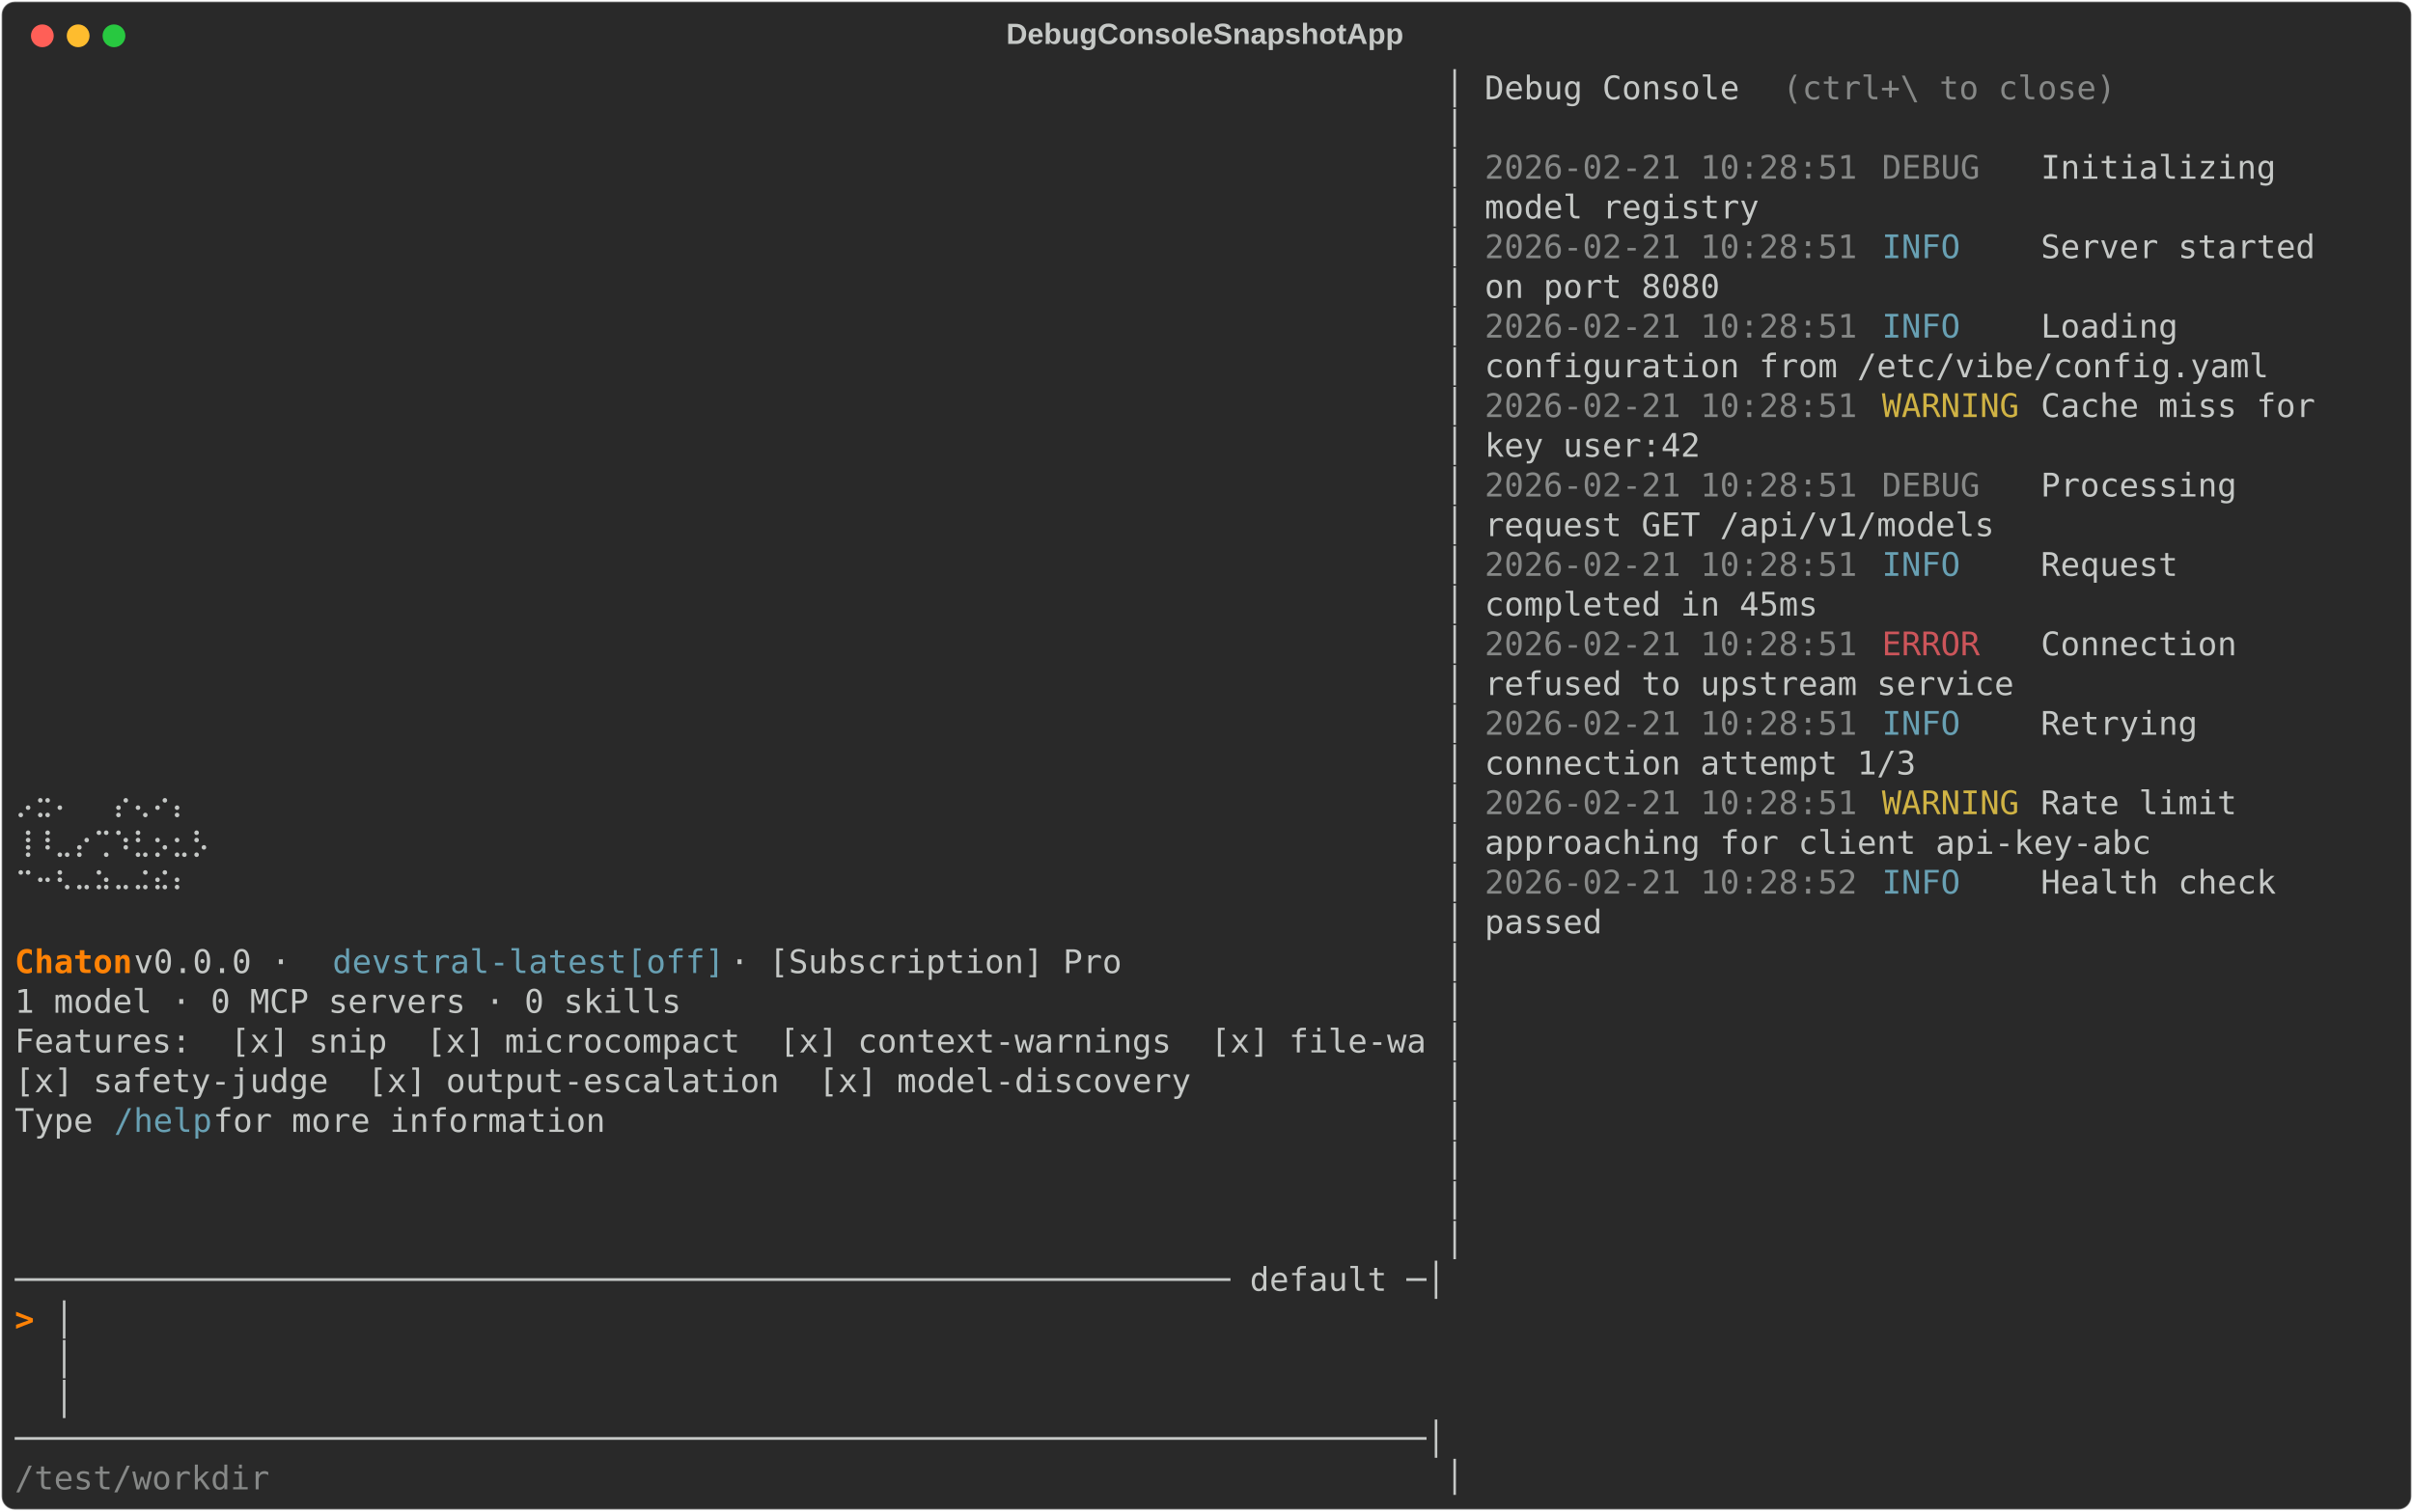
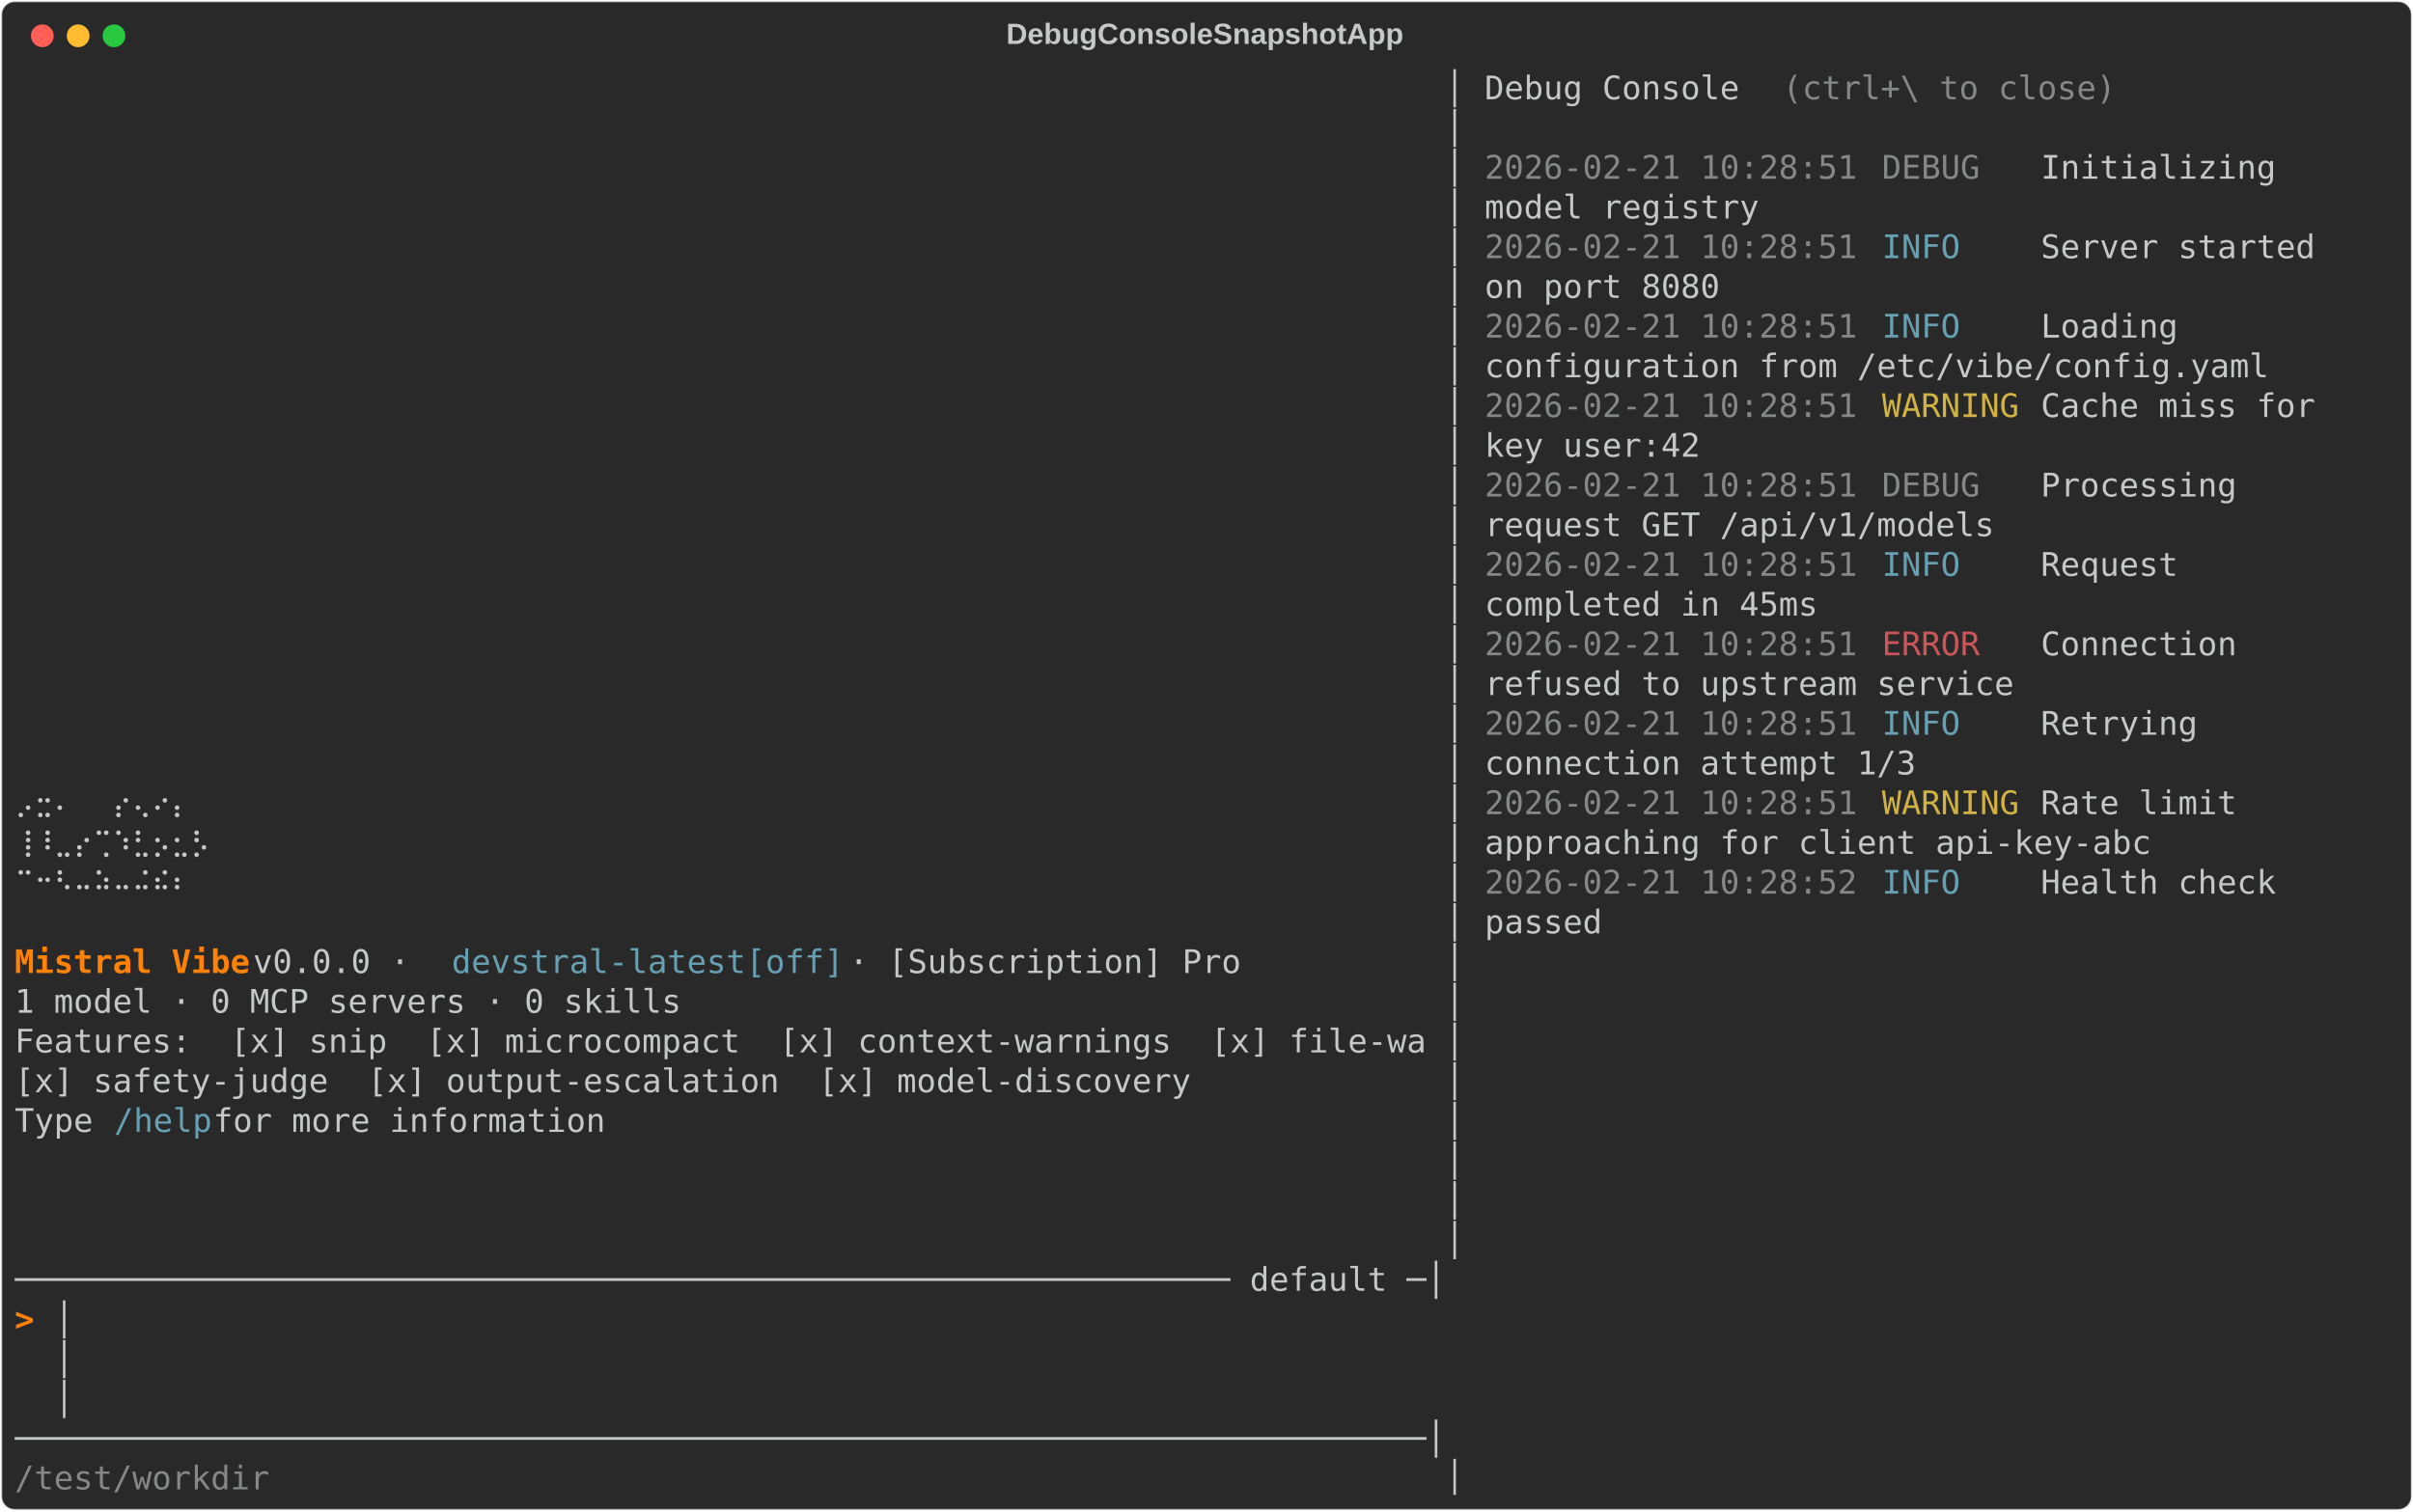
<svg xmlns="http://www.w3.org/2000/svg" class="rich-terminal" viewBox="0 0 1482 928.4">
  <style>

    @font-face {
        font-family: "Fira Code";
        src: local("FiraCode-Regular"),
                url("https://cdnjs.cloudflare.com/ajax/libs/firacode/6.2.0/woff2/FiraCode-Regular.woff2") format("woff2"),
                url("https://cdnjs.cloudflare.com/ajax/libs/firacode/6.2.0/woff/FiraCode-Regular.woff") format("woff");
        font-style: normal;
        font-weight: 400;
    }
    @font-face {
        font-family: "Fira Code";
        src: local("FiraCode-Bold"),
                url("https://cdnjs.cloudflare.com/ajax/libs/firacode/6.2.0/woff2/FiraCode-Bold.woff2") format("woff2"),
                url("https://cdnjs.cloudflare.com/ajax/libs/firacode/6.2.0/woff/FiraCode-Bold.woff") format("woff");
        font-style: bold;
        font-weight: 700;
    }

    .terminal-matrix {
        font-family: Fira Code, monospace;
        font-size: 20px;
        line-height: 24.4px;
        font-variant-east-asian: full-width;
    }

    .terminal-title {
        font-size: 18px;
        font-weight: bold;
        font-family: arial;
    }

    .terminal-r1 { fill: #c5c8c6 }
.terminal-r2 { fill: #868887 }
.terminal-r3 { fill: #68a0b3 }
.terminal-r4 { fill: #d0b344 }
.terminal-r5 { fill: #cc555a }
.terminal-r6 { fill: #ff8205;font-weight: bold }
    </style>
  <defs>
    <clipPath id="terminal-clip-terminal">
      <rect x="0" y="0" width="1463.0" height="877.4" />
    </clipPath>
    <clipPath id="terminal-line-0">
      <rect x="0" y="1.5" width="1464" height="24.65" />
    </clipPath>
    <clipPath id="terminal-line-1">
      <rect x="0" y="25.9" width="1464" height="24.65" />
    </clipPath>
    <clipPath id="terminal-line-2">
      <rect x="0" y="50.3" width="1464" height="24.65" />
    </clipPath>
    <clipPath id="terminal-line-3">
      <rect x="0" y="74.7" width="1464" height="24.65" />
    </clipPath>
    <clipPath id="terminal-line-4">
      <rect x="0" y="99.1" width="1464" height="24.65" />
    </clipPath>
    <clipPath id="terminal-line-5">
      <rect x="0" y="123.5" width="1464" height="24.65" />
    </clipPath>
    <clipPath id="terminal-line-6">
      <rect x="0" y="147.9" width="1464" height="24.65" />
    </clipPath>
    <clipPath id="terminal-line-7">
      <rect x="0" y="172.3" width="1464" height="24.65" />
    </clipPath>
    <clipPath id="terminal-line-8">
      <rect x="0" y="196.7" width="1464" height="24.65" />
    </clipPath>
    <clipPath id="terminal-line-9">
      <rect x="0" y="221.1" width="1464" height="24.65" />
    </clipPath>
    <clipPath id="terminal-line-10">
      <rect x="0" y="245.5" width="1464" height="24.65" />
    </clipPath>
    <clipPath id="terminal-line-11">
      <rect x="0" y="269.9" width="1464" height="24.65" />
    </clipPath>
    <clipPath id="terminal-line-12">
      <rect x="0" y="294.3" width="1464" height="24.65" />
    </clipPath>
    <clipPath id="terminal-line-13">
      <rect x="0" y="318.7" width="1464" height="24.65" />
    </clipPath>
    <clipPath id="terminal-line-14">
      <rect x="0" y="343.1" width="1464" height="24.65" />
    </clipPath>
    <clipPath id="terminal-line-15">
      <rect x="0" y="367.5" width="1464" height="24.65" />
    </clipPath>
    <clipPath id="terminal-line-16">
      <rect x="0" y="391.9" width="1464" height="24.65" />
    </clipPath>
    <clipPath id="terminal-line-17">
      <rect x="0" y="416.3" width="1464" height="24.65" />
    </clipPath>
    <clipPath id="terminal-line-18">
      <rect x="0" y="440.7" width="1464" height="24.65" />
    </clipPath>
    <clipPath id="terminal-line-19">
      <rect x="0" y="465.1" width="1464" height="24.65" />
    </clipPath>
    <clipPath id="terminal-line-20">
      <rect x="0" y="489.5" width="1464" height="24.65" />
    </clipPath>
    <clipPath id="terminal-line-21">
      <rect x="0" y="513.9" width="1464" height="24.65" />
    </clipPath>
    <clipPath id="terminal-line-22">
      <rect x="0" y="538.3" width="1464" height="24.65" />
    </clipPath>
    <clipPath id="terminal-line-23">
      <rect x="0" y="562.7" width="1464" height="24.65" />
    </clipPath>
    <clipPath id="terminal-line-24">
      <rect x="0" y="587.1" width="1464" height="24.65" />
    </clipPath>
    <clipPath id="terminal-line-25">
      <rect x="0" y="611.5" width="1464" height="24.65" />
    </clipPath>
    <clipPath id="terminal-line-26">
      <rect x="0" y="635.9" width="1464" height="24.65" />
    </clipPath>
    <clipPath id="terminal-line-27">
      <rect x="0" y="660.3" width="1464" height="24.65" />
    </clipPath>
    <clipPath id="terminal-line-28">
      <rect x="0" y="684.7" width="1464" height="24.65" />
    </clipPath>
    <clipPath id="terminal-line-29">
      <rect x="0" y="709.1" width="1464" height="24.65" />
    </clipPath>
    <clipPath id="terminal-line-30">
      <rect x="0" y="733.5" width="1464" height="24.65" />
    </clipPath>
    <clipPath id="terminal-line-31">
      <rect x="0" y="757.9" width="1464" height="24.65" />
    </clipPath>
    <clipPath id="terminal-line-32">
      <rect x="0" y="782.3" width="1464" height="24.65" />
    </clipPath>
    <clipPath id="terminal-line-33">
      <rect x="0" y="806.7" width="1464" height="24.65" />
    </clipPath>
    <clipPath id="terminal-line-34">
      <rect x="0" y="831.1" width="1464" height="24.65" />
    </clipPath>
  </defs>
  <rect fill="#292929" stroke="rgba(255,255,255,0.35)" stroke-width="1" x="1" y="1" width="1480" height="926.4" rx="8" />
  <text class="terminal-title" fill="#c5c8c6" text-anchor="middle" x="740" y="27">DebugConsoleSnapshotApp</text>
  <g transform="translate(26,22)">
    <circle cx="0" cy="0" r="7" fill="#ff5f57" />
    <circle cx="22" cy="0" r="7" fill="#febc2e" />
    <circle cx="44" cy="0" r="7" fill="#28c840" />
  </g>
  <g transform="translate(9, 41)" clip-path="url(#terminal-clip-terminal)">
    <g class="terminal-matrix">
      <text class="terminal-r1" x="878.4" y="20" textLength="12.2" clip-path="url(#terminal-line-0)">│</text>
      <text class="terminal-r1" x="902.8" y="20" textLength="183" clip-path="url(#terminal-line-0)">Debug Console  </text>
      <text class="terminal-r2" x="1085.8" y="20" textLength="207.4" clip-path="url(#terminal-line-0)">(ctrl+\ to close)</text>
      <text class="terminal-r1" x="1464" y="20" textLength="12.2" clip-path="url(#terminal-line-0)">
</text>
      <text class="terminal-r1" x="878.4" y="44.4" textLength="12.2" clip-path="url(#terminal-line-1)">│</text>
      <text class="terminal-r1" x="1464" y="44.4" textLength="12.2" clip-path="url(#terminal-line-1)">
</text>
      <text class="terminal-r1" x="878.4" y="68.8" textLength="12.2" clip-path="url(#terminal-line-2)">│</text>
      <text class="terminal-r2" x="902.8" y="68.8" textLength="231.8" clip-path="url(#terminal-line-2)">2026-02-21 10:28:51</text>
      <text class="terminal-r2" x="1146.8" y="68.8" textLength="97.6" clip-path="url(#terminal-line-2)">DEBUG   </text>
      <text class="terminal-r1" x="1244.4" y="68.8" textLength="207.4" clip-path="url(#terminal-line-2)"> Initializing    </text>
      <text class="terminal-r1" x="1464" y="68.8" textLength="12.2" clip-path="url(#terminal-line-2)">
</text>
      <text class="terminal-r1" x="878.4" y="93.2" textLength="12.2" clip-path="url(#terminal-line-3)">│</text>
      <text class="terminal-r1" x="902.8" y="93.2" textLength="170.8" clip-path="url(#terminal-line-3)">model registry</text>
      <text class="terminal-r1" x="1464" y="93.2" textLength="12.2" clip-path="url(#terminal-line-3)">
</text>
      <text class="terminal-r1" x="878.4" y="117.6" textLength="12.2" clip-path="url(#terminal-line-4)">│</text>
      <text class="terminal-r2" x="902.8" y="117.6" textLength="231.8" clip-path="url(#terminal-line-4)">2026-02-21 10:28:51</text>
      <text class="terminal-r3" x="1146.8" y="117.6" textLength="97.6" clip-path="url(#terminal-line-4)">INFO    </text>
      <text class="terminal-r1" x="1244.4" y="117.6" textLength="207.4" clip-path="url(#terminal-line-4)"> Server started  </text>
      <text class="terminal-r1" x="1464" y="117.6" textLength="12.2" clip-path="url(#terminal-line-4)">
</text>
      <text class="terminal-r1" x="878.4" y="142" textLength="12.2" clip-path="url(#terminal-line-5)">│</text>
      <text class="terminal-r1" x="902.8" y="142" textLength="146.4" clip-path="url(#terminal-line-5)">on port 8080</text>
      <text class="terminal-r1" x="1464" y="142" textLength="12.2" clip-path="url(#terminal-line-5)">
</text>
      <text class="terminal-r1" x="878.4" y="166.4" textLength="12.2" clip-path="url(#terminal-line-6)">│</text>
      <text class="terminal-r2" x="902.8" y="166.4" textLength="231.8" clip-path="url(#terminal-line-6)">2026-02-21 10:28:51</text>
      <text class="terminal-r3" x="1146.8" y="166.4" textLength="97.6" clip-path="url(#terminal-line-6)">INFO    </text>
      <text class="terminal-r1" x="1244.4" y="166.4" textLength="207.4" clip-path="url(#terminal-line-6)"> Loading         </text>
      <text class="terminal-r1" x="1464" y="166.4" textLength="12.2" clip-path="url(#terminal-line-6)">
</text>
      <text class="terminal-r1" x="878.4" y="190.8" textLength="12.2" clip-path="url(#terminal-line-7)">│</text>
      <text class="terminal-r1" x="902.8" y="190.8" textLength="488" clip-path="url(#terminal-line-7)">configuration from /etc/vibe/config.yaml</text>
      <text class="terminal-r1" x="1464" y="190.8" textLength="12.2" clip-path="url(#terminal-line-7)">
</text>
      <text class="terminal-r1" x="878.4" y="215.2" textLength="12.2" clip-path="url(#terminal-line-8)">│</text>
      <text class="terminal-r2" x="902.8" y="215.2" textLength="231.8" clip-path="url(#terminal-line-8)">2026-02-21 10:28:51</text>
      <text class="terminal-r4" x="1146.8" y="215.2" textLength="97.6" clip-path="url(#terminal-line-8)">WARNING </text>
      <text class="terminal-r1" x="1244.4" y="215.2" textLength="207.4" clip-path="url(#terminal-line-8)"> Cache miss for  </text>
      <text class="terminal-r1" x="1464" y="215.2" textLength="12.2" clip-path="url(#terminal-line-8)">
</text>
      <text class="terminal-r1" x="878.4" y="239.6" textLength="12.2" clip-path="url(#terminal-line-9)">│</text>
      <text class="terminal-r1" x="902.8" y="239.6" textLength="134.2" clip-path="url(#terminal-line-9)">key user:42</text>
      <text class="terminal-r1" x="1464" y="239.6" textLength="12.2" clip-path="url(#terminal-line-9)">
</text>
      <text class="terminal-r1" x="878.4" y="264" textLength="12.2" clip-path="url(#terminal-line-10)">│</text>
      <text class="terminal-r2" x="902.8" y="264" textLength="231.8" clip-path="url(#terminal-line-10)">2026-02-21 10:28:51</text>
      <text class="terminal-r2" x="1146.8" y="264" textLength="97.6" clip-path="url(#terminal-line-10)">DEBUG   </text>
      <text class="terminal-r1" x="1244.4" y="264" textLength="207.4" clip-path="url(#terminal-line-10)"> Processing      </text>
      <text class="terminal-r1" x="1464" y="264" textLength="12.2" clip-path="url(#terminal-line-10)">
</text>
      <text class="terminal-r1" x="878.4" y="288.4" textLength="12.2" clip-path="url(#terminal-line-11)">│</text>
      <text class="terminal-r1" x="902.8" y="288.4" textLength="317.2" clip-path="url(#terminal-line-11)">request GET /api/v1/models</text>
      <text class="terminal-r1" x="1464" y="288.4" textLength="12.2" clip-path="url(#terminal-line-11)">
</text>
      <text class="terminal-r1" x="878.4" y="312.8" textLength="12.2" clip-path="url(#terminal-line-12)">│</text>
      <text class="terminal-r2" x="902.8" y="312.8" textLength="231.8" clip-path="url(#terminal-line-12)">2026-02-21 10:28:51</text>
      <text class="terminal-r3" x="1146.8" y="312.8" textLength="97.6" clip-path="url(#terminal-line-12)">INFO    </text>
      <text class="terminal-r1" x="1244.4" y="312.8" textLength="207.4" clip-path="url(#terminal-line-12)"> Request         </text>
      <text class="terminal-r1" x="1464" y="312.8" textLength="12.2" clip-path="url(#terminal-line-12)">
</text>
      <text class="terminal-r1" x="878.4" y="337.2" textLength="12.2" clip-path="url(#terminal-line-13)">│</text>
      <text class="terminal-r1" x="902.8" y="337.2" textLength="207.4" clip-path="url(#terminal-line-13)">completed in 45ms</text>
      <text class="terminal-r1" x="1464" y="337.2" textLength="12.2" clip-path="url(#terminal-line-13)">
</text>
      <text class="terminal-r1" x="878.4" y="361.6" textLength="12.2" clip-path="url(#terminal-line-14)">│</text>
      <text class="terminal-r2" x="902.8" y="361.6" textLength="231.8" clip-path="url(#terminal-line-14)">2026-02-21 10:28:51</text>
      <text class="terminal-r5" x="1146.8" y="361.6" textLength="97.6" clip-path="url(#terminal-line-14)">ERROR   </text>
      <text class="terminal-r1" x="1244.4" y="361.6" textLength="207.4" clip-path="url(#terminal-line-14)"> Connection      </text>
      <text class="terminal-r1" x="1464" y="361.6" textLength="12.2" clip-path="url(#terminal-line-14)">
</text>
      <text class="terminal-r1" x="878.4" y="386" textLength="12.2" clip-path="url(#terminal-line-15)">│</text>
      <text class="terminal-r1" x="902.8" y="386" textLength="329.4" clip-path="url(#terminal-line-15)">refused to upstream service</text>
      <text class="terminal-r1" x="1464" y="386" textLength="12.2" clip-path="url(#terminal-line-15)">
</text>
      <text class="terminal-r1" x="878.4" y="410.4" textLength="12.2" clip-path="url(#terminal-line-16)">│</text>
      <text class="terminal-r2" x="902.8" y="410.4" textLength="231.8" clip-path="url(#terminal-line-16)">2026-02-21 10:28:51</text>
      <text class="terminal-r3" x="1146.8" y="410.4" textLength="97.6" clip-path="url(#terminal-line-16)">INFO    </text>
      <text class="terminal-r1" x="1244.4" y="410.4" textLength="207.4" clip-path="url(#terminal-line-16)"> Retrying        </text>
      <text class="terminal-r1" x="1464" y="410.4" textLength="12.2" clip-path="url(#terminal-line-16)">
</text>
      <text class="terminal-r1" x="878.4" y="434.8" textLength="12.2" clip-path="url(#terminal-line-17)">│</text>
      <text class="terminal-r1" x="902.8" y="434.8" textLength="268.4" clip-path="url(#terminal-line-17)">connection attempt 1/3</text>
      <text class="terminal-r1" x="1464" y="434.8" textLength="12.2" clip-path="url(#terminal-line-17)">
</text>
      <text class="terminal-r1" x="0" y="459.2" textLength="134.2" clip-path="url(#terminal-line-18)">  ⡠⣒⠄  ⡔⢄⠔⡄</text>
      <text class="terminal-r1" x="878.4" y="459.2" textLength="12.2" clip-path="url(#terminal-line-18)">│</text>
      <text class="terminal-r2" x="902.8" y="459.2" textLength="231.8" clip-path="url(#terminal-line-18)">2026-02-21 10:28:51</text>
      <text class="terminal-r4" x="1146.8" y="459.2" textLength="97.6" clip-path="url(#terminal-line-18)">WARNING </text>
      <text class="terminal-r1" x="1244.4" y="459.2" textLength="207.4" clip-path="url(#terminal-line-18)"> Rate limit      </text>
      <text class="terminal-r1" x="1464" y="459.2" textLength="12.2" clip-path="url(#terminal-line-18)">
</text>
      <text class="terminal-r1" x="0" y="483.6" textLength="134.2" clip-path="url(#terminal-line-19)"> ⢸⠸⣀⡔⢉⠱⣃⡢⣂⡣</text>
      <text class="terminal-r1" x="878.4" y="483.6" textLength="12.2" clip-path="url(#terminal-line-19)">│</text>
      <text class="terminal-r1" x="902.8" y="483.6" textLength="414.8" clip-path="url(#terminal-line-19)">approaching for client api-key-abc</text>
      <text class="terminal-r1" x="1464" y="483.6" textLength="12.2" clip-path="url(#terminal-line-19)">
</text>
      <text class="terminal-r1" x="0" y="508" textLength="134.2" clip-path="url(#terminal-line-20)">  ⠉⠒⠣⠤⠵⠤⠬⠮⠆</text>
      <text class="terminal-r1" x="878.4" y="508" textLength="12.2" clip-path="url(#terminal-line-20)">│</text>
      <text class="terminal-r2" x="902.8" y="508" textLength="231.8" clip-path="url(#terminal-line-20)">2026-02-21 10:28:52</text>
      <text class="terminal-r3" x="1146.8" y="508" textLength="97.6" clip-path="url(#terminal-line-20)">INFO    </text>
      <text class="terminal-r1" x="1244.4" y="508" textLength="207.4" clip-path="url(#terminal-line-20)"> Health check    </text>
      <text class="terminal-r1" x="1464" y="508" textLength="12.2" clip-path="url(#terminal-line-20)">
</text>
      <text class="terminal-r1" x="878.4" y="532.4" textLength="12.2" clip-path="url(#terminal-line-21)">│</text>
      <text class="terminal-r1" x="902.8" y="532.4" textLength="73.2" clip-path="url(#terminal-line-21)">passed</text>
      <text class="terminal-r1" x="1464" y="532.4" textLength="12.2" clip-path="url(#terminal-line-21)">
</text>
-       <text class="terminal-r6" x="0" y="556.8" textLength="73.2" clip-path="url(#terminal-line-22)">Chaton</text>
-       <text class="terminal-r1" x="73.2" y="556.8" textLength="122" clip-path="url(#terminal-line-22)"> v0.0.0 · </text>
-       <text class="terminal-r3" x="195.2" y="556.8" textLength="244" clip-path="url(#terminal-line-22)">devstral-latest[off]</text>
-       <text class="terminal-r1" x="439.2" y="556.8" textLength="256.2" clip-path="url(#terminal-line-22)"> · [Subscription] Pro</text>
+       <text class="terminal-r6" x="0" y="556.8" textLength="146.4" clip-path="url(#terminal-line-22)">Mistral Vibe</text>
+       <text class="terminal-r1" x="146.4" y="556.8" textLength="122" clip-path="url(#terminal-line-22)"> v0.0.0 · </text>
+       <text class="terminal-r3" x="268.4" y="556.8" textLength="244" clip-path="url(#terminal-line-22)">devstral-latest[off]</text>
+       <text class="terminal-r1" x="512.4" y="556.8" textLength="256.2" clip-path="url(#terminal-line-22)"> · [Subscription] Pro</text>
      <text class="terminal-r1" x="878.4" y="556.8" textLength="12.2" clip-path="url(#terminal-line-22)">│</text>
      <text class="terminal-r1" x="1464" y="556.8" textLength="12.2" clip-path="url(#terminal-line-22)">
</text>
      <text class="terminal-r1" x="0" y="581.2" textLength="414.8" clip-path="url(#terminal-line-23)">1 model · 0 MCP servers · 0 skills</text>
      <text class="terminal-r1" x="878.4" y="581.2" textLength="12.2" clip-path="url(#terminal-line-23)">│</text>
      <text class="terminal-r1" x="1464" y="581.2" textLength="12.2" clip-path="url(#terminal-line-23)">
</text>
      <text class="terminal-r1" x="0" y="605.6" textLength="878.4" clip-path="url(#terminal-line-24)">Features:  [x] snip  [x] microcompact  [x] context-warnings  [x] file-wa</text>
      <text class="terminal-r1" x="878.4" y="605.6" textLength="12.2" clip-path="url(#terminal-line-24)">│</text>
      <text class="terminal-r1" x="1464" y="605.6" textLength="12.2" clip-path="url(#terminal-line-24)">
</text>
      <text class="terminal-r1" x="0" y="630" textLength="878.4" clip-path="url(#terminal-line-25)">           [x] safety-judge  [x] output-escalation  [x] model-discovery </text>
      <text class="terminal-r1" x="878.4" y="630" textLength="12.2" clip-path="url(#terminal-line-25)">│</text>
      <text class="terminal-r1" x="1464" y="630" textLength="12.2" clip-path="url(#terminal-line-25)">
</text>
      <text class="terminal-r1" x="0" y="654.4" textLength="61" clip-path="url(#terminal-line-26)">Type </text>
      <text class="terminal-r3" x="61" y="654.4" textLength="61" clip-path="url(#terminal-line-26)">/help</text>
      <text class="terminal-r1" x="122" y="654.4" textLength="256.2" clip-path="url(#terminal-line-26)"> for more information</text>
      <text class="terminal-r1" x="878.4" y="654.4" textLength="12.2" clip-path="url(#terminal-line-26)">│</text>
      <text class="terminal-r1" x="1464" y="654.4" textLength="12.2" clip-path="url(#terminal-line-26)">
</text>
      <text class="terminal-r1" x="878.4" y="678.8" textLength="12.2" clip-path="url(#terminal-line-27)">│</text>
      <text class="terminal-r1" x="1464" y="678.8" textLength="12.2" clip-path="url(#terminal-line-27)">
</text>
      <text class="terminal-r1" x="878.4" y="703.2" textLength="12.2" clip-path="url(#terminal-line-28)">│</text>
      <text class="terminal-r1" x="1464" y="703.2" textLength="12.2" clip-path="url(#terminal-line-28)">
</text>
      <text class="terminal-r1" x="878.4" y="727.6" textLength="12.2" clip-path="url(#terminal-line-29)">│</text>
      <text class="terminal-r1" x="1464" y="727.6" textLength="12.2" clip-path="url(#terminal-line-29)">
</text>
      <text class="terminal-r1" x="0" y="752" textLength="890.6" clip-path="url(#terminal-line-30)">────────────────────────────────────────────────────────────── default ─│</text>
      <text class="terminal-r1" x="1464" y="752" textLength="12.2" clip-path="url(#terminal-line-30)">
</text>
      <text class="terminal-r6" x="0" y="776.4" textLength="12.2" clip-path="url(#terminal-line-31)">&gt;</text>
      <text class="terminal-r1" x="24.4" y="776.4" textLength="866.2" clip-path="url(#terminal-line-31)">                                                                      │</text>
      <text class="terminal-r1" x="1464" y="776.4" textLength="12.2" clip-path="url(#terminal-line-31)">
</text>
      <text class="terminal-r1" x="24.4" y="800.8" textLength="866.2" clip-path="url(#terminal-line-32)">                                                                      │</text>
      <text class="terminal-r1" x="1464" y="800.8" textLength="12.2" clip-path="url(#terminal-line-32)">
</text>
      <text class="terminal-r1" x="24.4" y="825.2" textLength="866.2" clip-path="url(#terminal-line-33)">                                                                      │</text>
      <text class="terminal-r1" x="1464" y="825.2" textLength="12.2" clip-path="url(#terminal-line-33)">
</text>
      <text class="terminal-r1" x="0" y="849.6" textLength="890.6" clip-path="url(#terminal-line-34)">────────────────────────────────────────────────────────────────────────│</text>
      <text class="terminal-r1" x="1464" y="849.6" textLength="12.2" clip-path="url(#terminal-line-34)">
</text>
      <text class="terminal-r2" x="0" y="874" textLength="158.6" clip-path="url(#terminal-line-35)">/test/workdir</text>
      <text class="terminal-r1" x="878.4" y="874" textLength="12.2" clip-path="url(#terminal-line-35)">│</text>
    </g>
  </g>
</svg>
